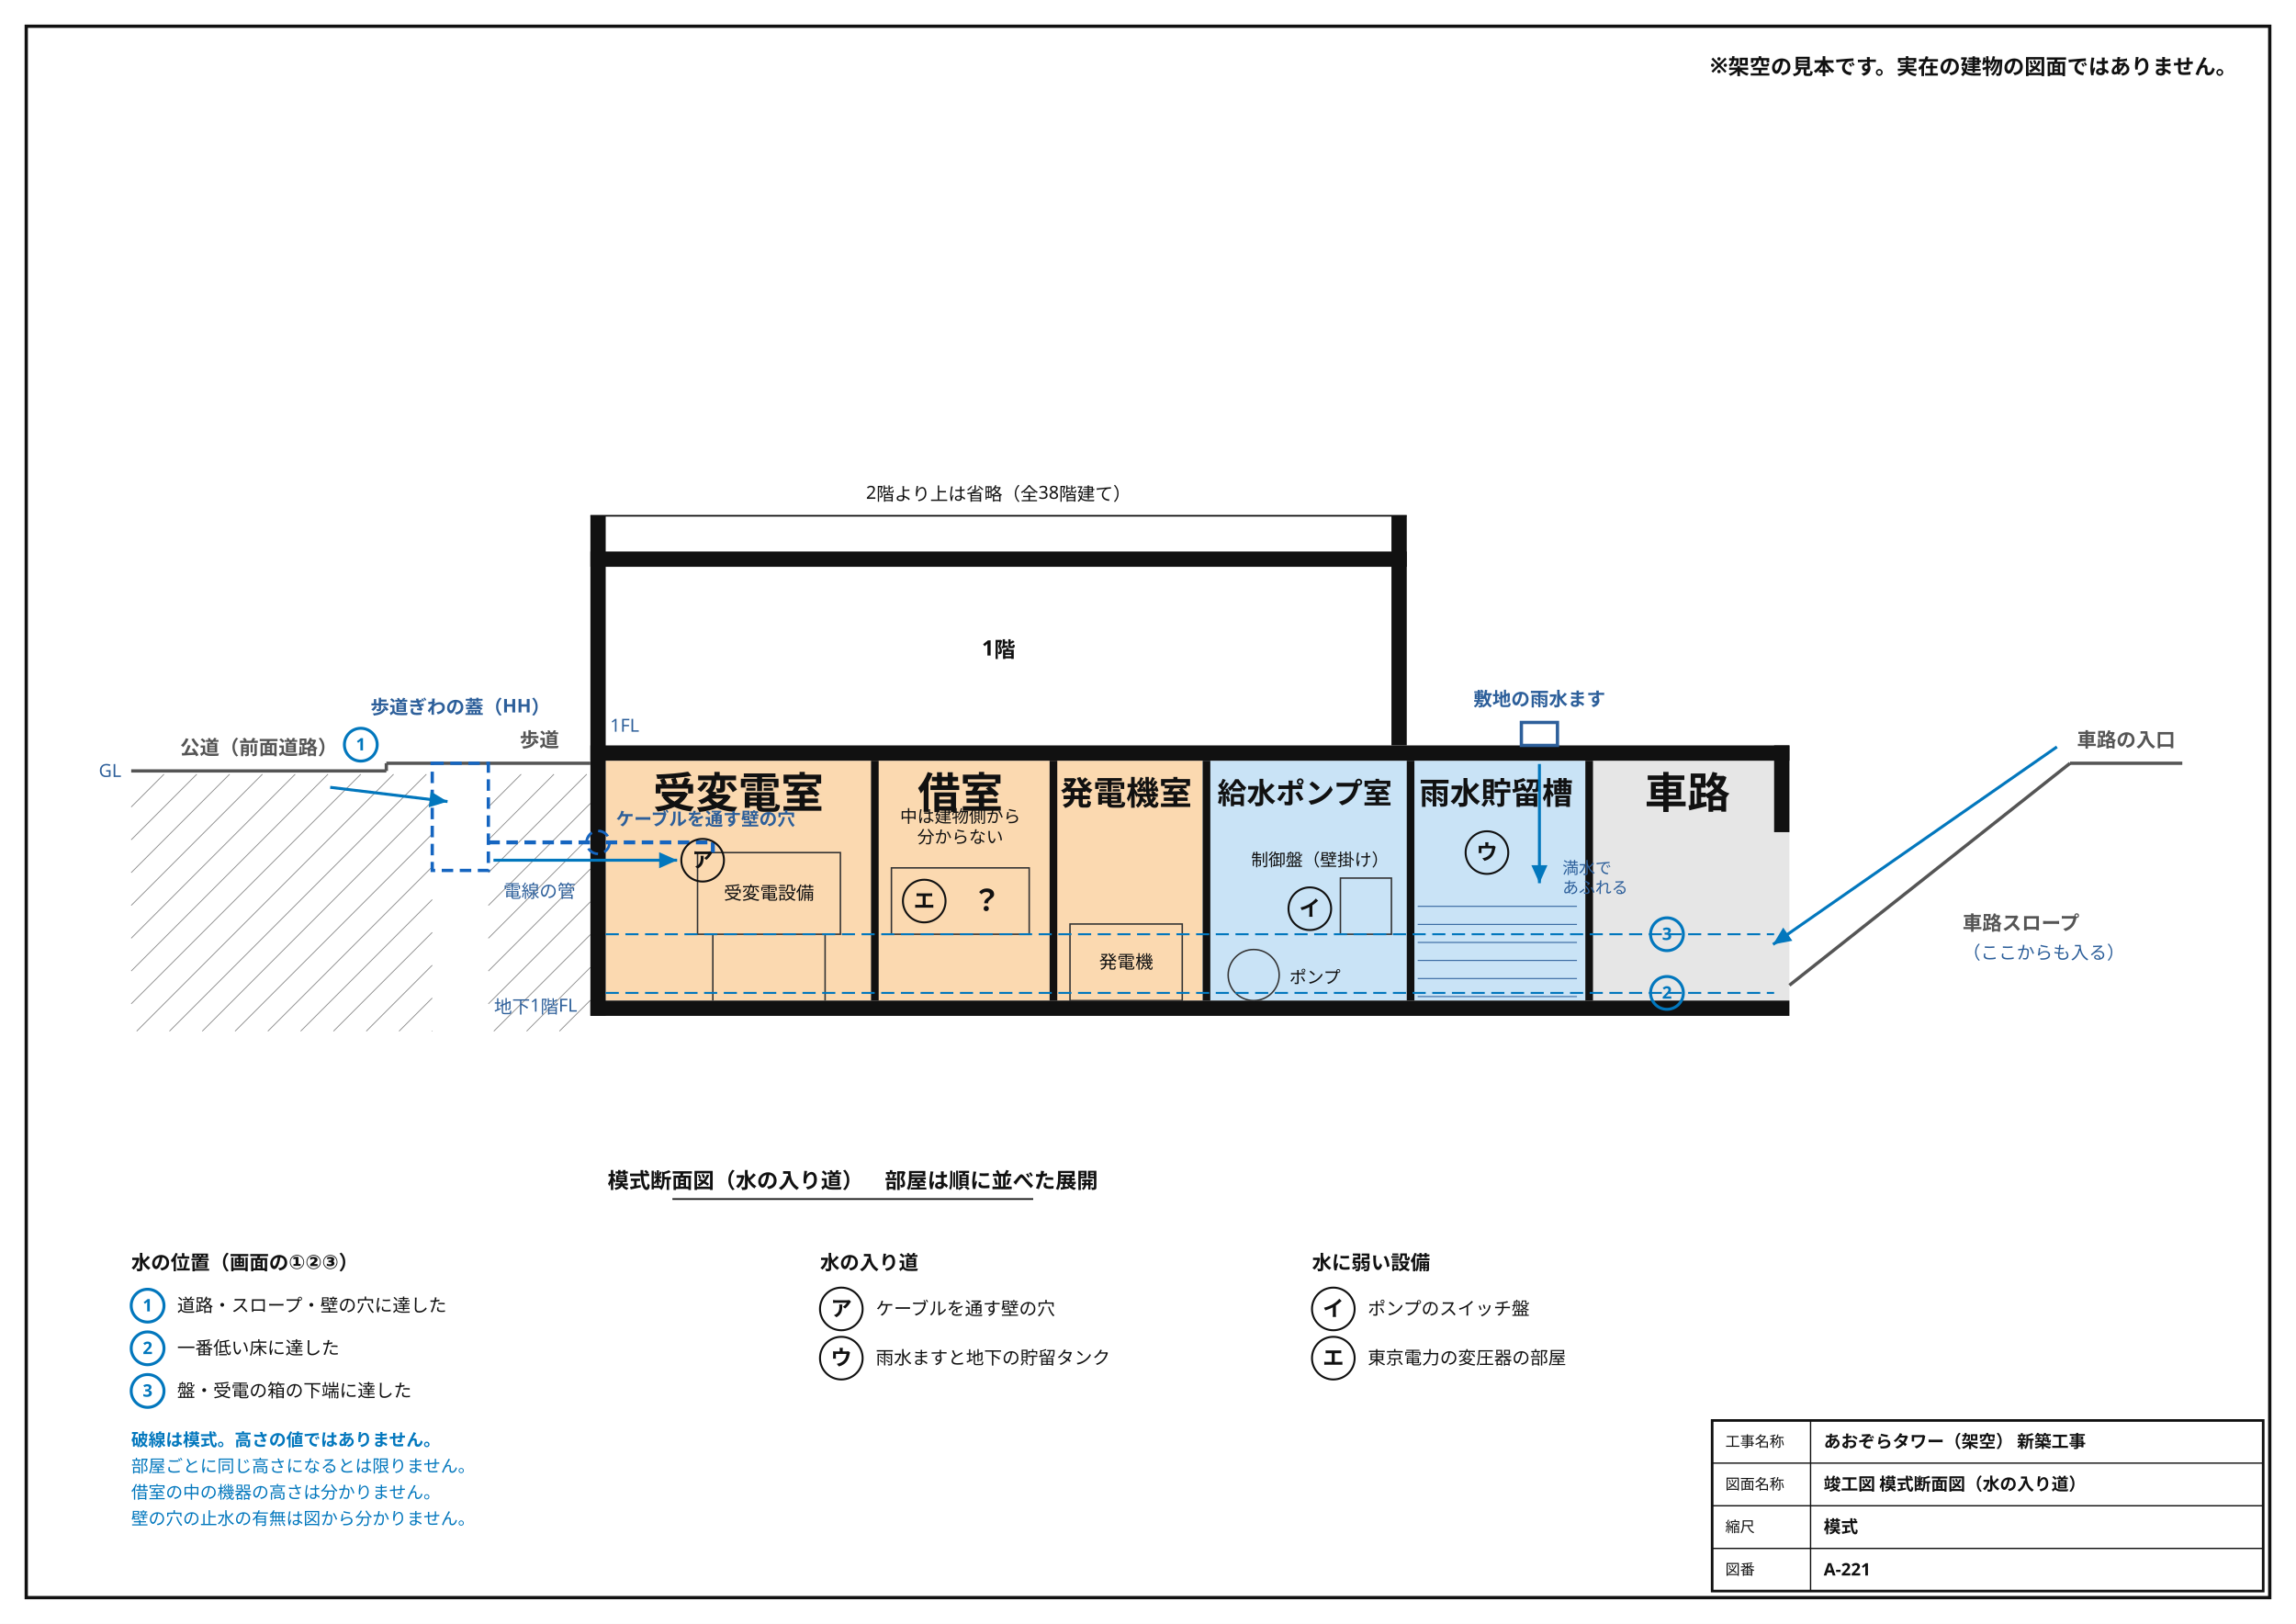
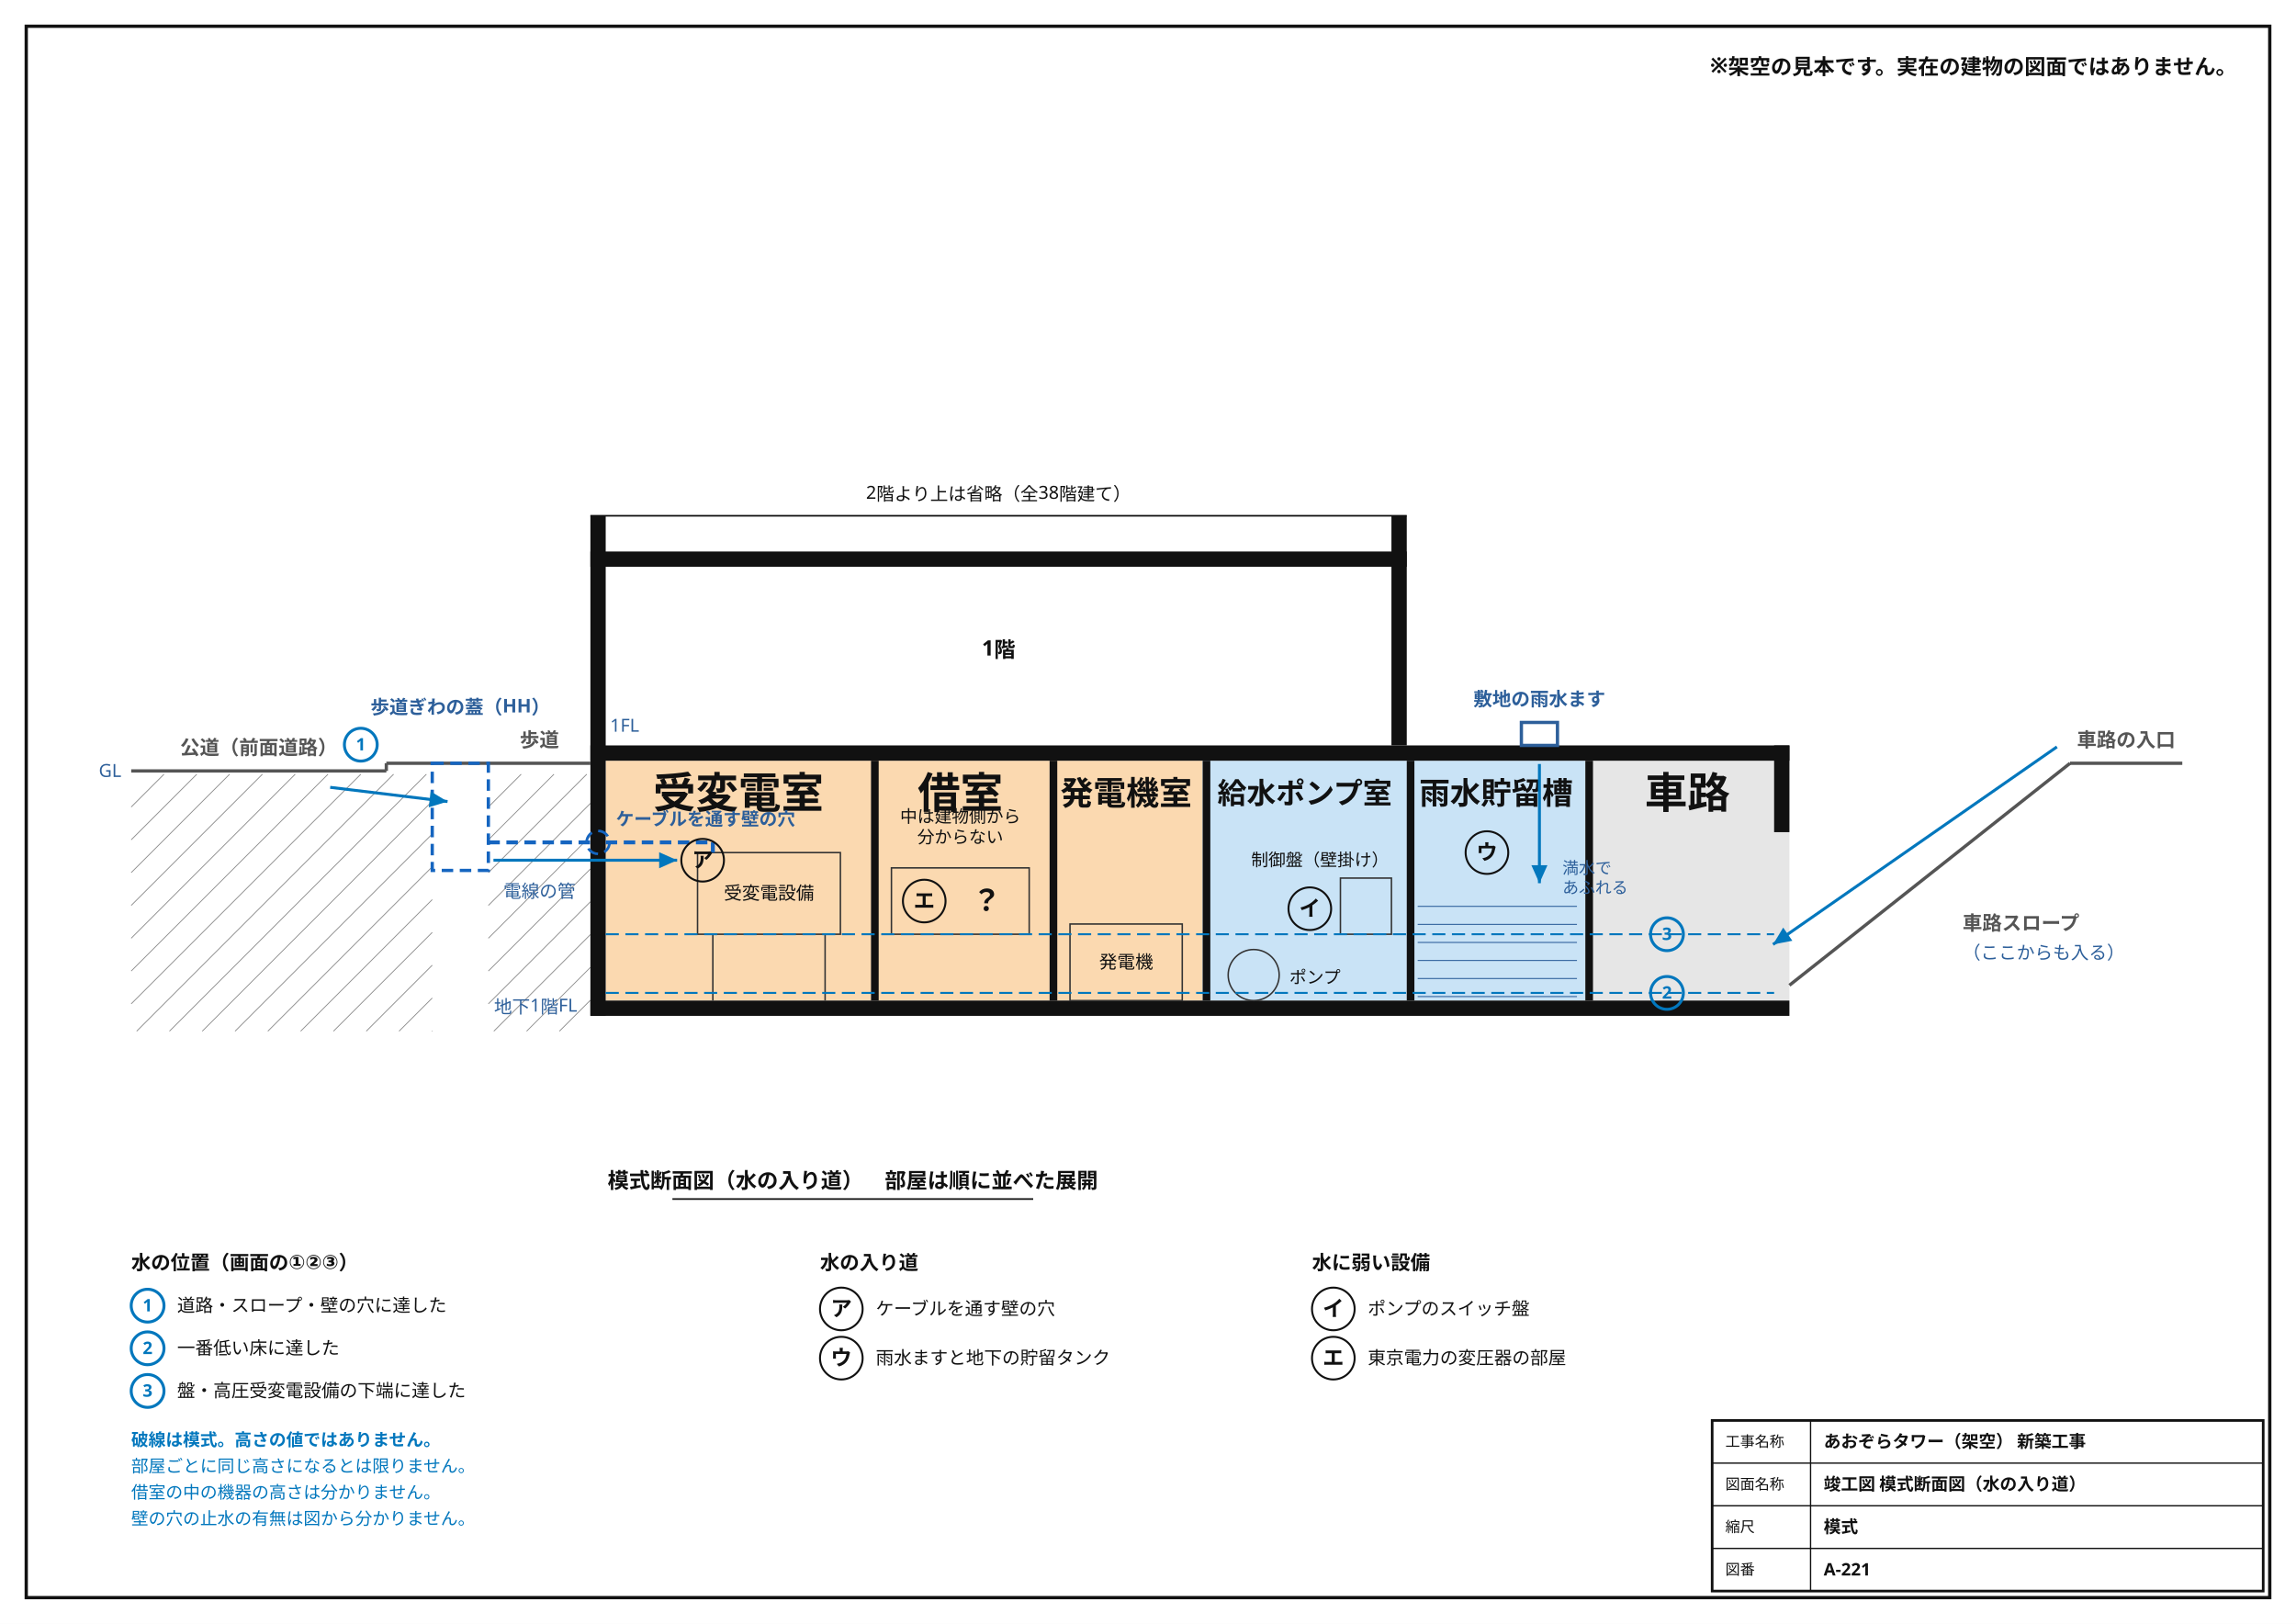
<svg xmlns="http://www.w3.org/2000/svg" viewBox="0 0 1400 990" width="1400" height="990">
  <rect width="1400" height="990" fill="#ffffff" />
  <polygon points="16.00,16.00 1384.00,16.00 1384.00,974.00 16.00,974.00" stroke="#111111" stroke-width="2" fill="none" />
  <text x="1364.00" y="44.33" font-size="13" text-anchor="end" fill="#111111" font-family="Hiragino Sans, Yu Gothic, Noto Sans JP, sans-serif" font-weight="600">※架空の見本です。実在の建物の図面ではありません。</text>
  <polygon points="1044.00,866.00 1380.00,866.00 1380.00,970.00 1044.00,970.00" stroke="#111111" stroke-width="1.6" fill="none" />
  <text x="1052.00" y="882.00" font-size="9" text-anchor="start" fill="#111111" font-family="Hiragino Sans, Yu Gothic, Noto Sans JP, sans-serif">工事名称</text>
  <text x="1112.00" y="882.50" font-size="10.5" text-anchor="start" fill="#111111" font-family="Hiragino Sans, Yu Gothic, Noto Sans JP, sans-serif" font-weight="600">あおぞらタワー（架空） 新築工事</text>
  <line x1="1044.00" y1="892.00" x2="1380.00" y2="892.00" stroke="#111111" stroke-width="0.8" fill="none" />
  <text x="1052.00" y="908.00" font-size="9" text-anchor="start" fill="#111111" font-family="Hiragino Sans, Yu Gothic, Noto Sans JP, sans-serif">図面名称</text>
  <text x="1112.00" y="908.50" font-size="10.5" text-anchor="start" fill="#111111" font-family="Hiragino Sans, Yu Gothic, Noto Sans JP, sans-serif" font-weight="600">竣工図 模式断面図（水の入り道）</text>
  <line x1="1044.00" y1="918.00" x2="1380.00" y2="918.00" stroke="#111111" stroke-width="0.8" fill="none" />
  <text x="1052.00" y="934.00" font-size="9" text-anchor="start" fill="#111111" font-family="Hiragino Sans, Yu Gothic, Noto Sans JP, sans-serif">縮尺</text>
  <text x="1112.00" y="934.50" font-size="10.5" text-anchor="start" fill="#111111" font-family="Hiragino Sans, Yu Gothic, Noto Sans JP, sans-serif" font-weight="600">模式</text>
  <line x1="1044.00" y1="944.00" x2="1380.00" y2="944.00" stroke="#111111" stroke-width="0.8" fill="none" />
  <text x="1052.00" y="960.00" font-size="9" text-anchor="start" fill="#111111" font-family="Hiragino Sans, Yu Gothic, Noto Sans JP, sans-serif">図番</text>
  <text x="1112.00" y="960.50" font-size="10.5" text-anchor="start" fill="#111111" font-family="Hiragino Sans, Yu Gothic, Noto Sans JP, sans-serif" font-weight="600">A-221</text>
  <line x1="1104.00" y1="866.00" x2="1104.00" y2="970.00" stroke="#111111" stroke-width="0.8" fill="none" />
  <line x1="80.00" y1="470.00" x2="235.56" y2="470.00" stroke="#555555" stroke-width="2" fill="none" />
  <line x1="235.56" y1="470.00" x2="235.56" y2="465.33" stroke="#555555" stroke-width="2" fill="none" />
  <line x1="235.56" y1="465.33" x2="360.00" y2="465.33" stroke="#555555" stroke-width="2" fill="none" />
  <text x="157.78" y="460.00" font-size="12" text-anchor="middle" fill="#555555" font-family="Hiragino Sans, Yu Gothic, Noto Sans JP, sans-serif" font-weight="600">公道（前面道路）</text>
  <text x="328.89" y="455.33" font-size="12" text-anchor="middle" fill="#555555" font-family="Hiragino Sans, Yu Gothic, Noto Sans JP, sans-serif" font-weight="600">歩道</text>
  <line x1="100.00" y1="472.00" x2="80.00" y2="492.00" stroke="#8a8a8a" stroke-width="0.5" fill="none" />
  <line x1="120.00" y1="472.00" x2="80.00" y2="512.00" stroke="#8a8a8a" stroke-width="0.5" fill="none" />
  <line x1="140.00" y1="472.00" x2="80.00" y2="532.00" stroke="#8a8a8a" stroke-width="0.5" fill="none" />
  <line x1="160.00" y1="472.00" x2="80.00" y2="552.00" stroke="#8a8a8a" stroke-width="0.5" fill="none" />
  <line x1="180.00" y1="472.00" x2="80.00" y2="572.00" stroke="#8a8a8a" stroke-width="0.5" fill="none" />
  <line x1="200.00" y1="472.00" x2="80.00" y2="592.00" stroke="#8a8a8a" stroke-width="0.5" fill="none" />
  <line x1="220.00" y1="472.00" x2="80.00" y2="612.00" stroke="#8a8a8a" stroke-width="0.5" fill="none" />
  <line x1="240.00" y1="472.00" x2="83.33" y2="628.67" stroke="#8a8a8a" stroke-width="0.5" fill="none" />
  <line x1="260.00" y1="472.00" x2="103.33" y2="628.67" stroke="#8a8a8a" stroke-width="0.5" fill="none" />
  <line x1="263.56" y1="488.44" x2="123.33" y2="628.67" stroke="#8a8a8a" stroke-width="0.5" fill="none" />
  <line x1="263.56" y1="508.44" x2="143.33" y2="628.67" stroke="#8a8a8a" stroke-width="0.5" fill="none" />
  <line x1="263.56" y1="528.44" x2="163.33" y2="628.67" stroke="#8a8a8a" stroke-width="0.5" fill="none" />
  <line x1="263.56" y1="548.44" x2="183.33" y2="628.67" stroke="#8a8a8a" stroke-width="0.5" fill="none" />
  <line x1="263.56" y1="568.44" x2="203.33" y2="628.67" stroke="#8a8a8a" stroke-width="0.5" fill="none" />
  <line x1="263.56" y1="588.44" x2="223.33" y2="628.67" stroke="#8a8a8a" stroke-width="0.5" fill="none" />
  <line x1="263.56" y1="608.44" x2="243.33" y2="628.67" stroke="#8a8a8a" stroke-width="0.5" fill="none" />
  <line x1="263.56" y1="628.44" x2="263.33" y2="628.67" stroke="#8a8a8a" stroke-width="0.5" fill="none" />
  <line x1="317.78" y1="472.00" x2="297.78" y2="492.00" stroke="#8a8a8a" stroke-width="0.5" fill="none" />
  <line x1="337.78" y1="472.00" x2="297.78" y2="512.00" stroke="#8a8a8a" stroke-width="0.5" fill="none" />
  <line x1="357.78" y1="472.00" x2="297.78" y2="532.00" stroke="#8a8a8a" stroke-width="0.5" fill="none" />
  <line x1="360.00" y1="489.78" x2="297.78" y2="552.00" stroke="#8a8a8a" stroke-width="0.5" fill="none" />
  <line x1="360.00" y1="509.78" x2="297.78" y2="572.00" stroke="#8a8a8a" stroke-width="0.5" fill="none" />
  <line x1="360.00" y1="529.78" x2="297.78" y2="592.00" stroke="#8a8a8a" stroke-width="0.5" fill="none" />
  <line x1="360.00" y1="549.78" x2="297.78" y2="612.00" stroke="#8a8a8a" stroke-width="0.5" fill="none" />
  <line x1="360.00" y1="569.78" x2="301.11" y2="628.67" stroke="#8a8a8a" stroke-width="0.5" fill="none" />
  <line x1="360.00" y1="589.78" x2="321.11" y2="628.67" stroke="#8a8a8a" stroke-width="0.5" fill="none" />
  <line x1="360.00" y1="609.78" x2="341.11" y2="628.67" stroke="#8a8a8a" stroke-width="0.5" fill="none" />
  <polygon points="369.33,463.78 531.11,463.78 531.11,610.00 369.33,610.00" fill="#fbd9b0" stroke="none" />
  <polygon points="531.11,463.78 640.00,463.78 640.00,610.00 531.11,610.00" fill="#fbd9b0" stroke="none" />
  <polygon points="640.00,463.78 733.33,463.78 733.33,610.00 640.00,610.00" fill="#fbd9b0" stroke="none" />
  <polygon points="733.33,463.78 857.78,463.78 857.78,610.00 733.33,610.00" fill="#c9e3f6" stroke="none" />
  <polygon points="857.78,463.78 966.67,463.78 966.67,610.00 857.78,610.00" fill="#c9e3f6" stroke="none" />
  <polygon points="966.67,463.78 1091.11,463.78 1091.11,610.00 966.67,610.00" fill="#e6e6e6" stroke="none" />
  <polygon points="360.00,454.44 1091.11,454.44 1091.11,463.78 360.00,463.78" fill="#111111" stroke="none" />
  <polygon points="360.00,336.22 857.78,336.22 857.78,345.56 360.00,345.56" fill="#111111" stroke="none" />
  <polygon points="360.00,610.00 1091.11,610.00 1091.11,619.33 360.00,619.33" fill="#111111" stroke="none" />
  <polygon points="360.00,314.44 369.33,314.44 369.33,619.33 360.00,619.33" fill="#111111" stroke="none" />
  <polygon points="848.44,314.44 857.78,314.44 857.78,454.44 848.44,454.44" fill="#111111" stroke="none" />
  <polygon points="1081.78,454.44 1091.11,454.44 1091.11,507.33 1081.78,507.33" fill="#111111" stroke="none" />
  <line x1="360.00" y1="314.44" x2="857.78" y2="314.44" stroke="#111111" stroke-width="1" fill="none" />
  <text x="608.89" y="304.11" font-size="11" text-anchor="middle" fill="#111111" font-family="Hiragino Sans, Yu Gothic, Noto Sans JP, sans-serif">2階より上は省略（全38階建て）</text>
  <text x="608.89" y="399.67" font-size="13" text-anchor="middle" fill="#111111" font-family="Hiragino Sans, Yu Gothic, Noto Sans JP, sans-serif" font-weight="600">1階</text>
  <text x="450.22" y="492.67" font-size="26" text-anchor="middle" fill="#111111" font-family="Hiragino Sans, Yu Gothic, Noto Sans JP, sans-serif" font-weight="600">受変電室</text>
  <polygon points="531.11,463.78 535.78,463.78 535.78,610.00 531.11,610.00" fill="#111111" stroke="none" />
  <text x="585.56" y="492.67" font-size="26" text-anchor="middle" fill="#111111" font-family="Hiragino Sans, Yu Gothic, Noto Sans JP, sans-serif" font-weight="600">借室</text>
  <polygon points="640.00,463.78 644.67,463.78 644.67,610.00 640.00,610.00" fill="#111111" stroke="none" />
  <text x="686.67" y="490.69" font-size="20.067" text-anchor="middle" fill="#111111" font-family="Hiragino Sans, Yu Gothic, Noto Sans JP, sans-serif" font-weight="600">発電機室</text>
  <polygon points="733.33,463.78 738.00,463.78 738.00,610.00 733.33,610.00" fill="#111111" stroke="none" />
  <text x="795.56" y="489.95" font-size="17.837" text-anchor="middle" fill="#111111" font-family="Hiragino Sans, Yu Gothic, Noto Sans JP, sans-serif" font-weight="600">給水ポンプ室</text>
  <polygon points="857.78,463.78 862.44,463.78 862.44,610.00 857.78,610.00" fill="#111111" stroke="none" />
  <text x="912.22" y="490.24" font-size="18.729" text-anchor="middle" fill="#111111" font-family="Hiragino Sans, Yu Gothic, Noto Sans JP, sans-serif" font-weight="600">雨水貯留槽</text>
  <polygon points="966.67,463.78 971.33,463.78 971.33,610.00 966.67,610.00" fill="#111111" stroke="none" />
  <text x="1028.89" y="492.67" font-size="26" text-anchor="middle" fill="#111111" font-family="Hiragino Sans, Yu Gothic, Noto Sans JP, sans-serif" font-weight="600">車路</text>
  <text x="372.00" y="446.11" font-size="11" text-anchor="start" fill="#2d5f9a" font-family="Hiragino Sans, Yu Gothic, Noto Sans JP, sans-serif">1FL</text>
  <text x="352.00" y="617.67" font-size="11" text-anchor="end" fill="#2d5f9a" font-family="Hiragino Sans, Yu Gothic, Noto Sans JP, sans-serif">地下1階FL</text>
  <text x="74.00" y="473.67" font-size="11" text-anchor="end" fill="#2d5f9a" font-family="Hiragino Sans, Yu Gothic, Noto Sans JP, sans-serif">GL</text>
  <polygon points="425.33,519.78 512.44,519.78 512.44,569.56 425.33,569.56" stroke="#333333" stroke-width="0.9" fill="none" />
  <line x1="434.67" y1="569.56" x2="434.67" y2="610.00" stroke="#333333" stroke-width="0.9" fill="none" />
  <line x1="503.11" y1="569.56" x2="503.11" y2="610.00" stroke="#333333" stroke-width="0.9" fill="none" />
  <text x="468.89" y="548.33" font-size="11" text-anchor="middle" fill="#111111" font-family="Hiragino Sans, Yu Gothic, Noto Sans JP, sans-serif">受変電設備</text>
  <polygon points="543.56,529.11 627.56,529.11 627.56,569.56 543.56,569.56" stroke="#333333" stroke-width="0.9" fill="none" />
  <text x="601.56" y="555.33" font-size="18" text-anchor="middle" fill="#111111" font-family="Hiragino Sans, Yu Gothic, Noto Sans JP, sans-serif" font-weight="600">？</text>
  <text x="585.56" y="501.47" font-size="10.5" text-anchor="middle" fill="#111111" font-family="Hiragino Sans, Yu Gothic, Noto Sans JP, sans-serif">中は建物側から</text>
  <text x="585.56" y="513.97" font-size="10.5" text-anchor="middle" fill="#111111" font-family="Hiragino Sans, Yu Gothic, Noto Sans JP, sans-serif">分からない</text>
  <circle cx="764.44" cy="594.44" r="15.56" stroke="#333333" stroke-width="0.9" fill="none" />
  <text x="786.22" y="599.50" font-size="10.5" text-anchor="start" fill="#111111" font-family="Hiragino Sans, Yu Gothic, Noto Sans JP, sans-serif">ポンプ</text>
  <polygon points="817.33,535.33 848.44,535.33 848.44,569.56 817.33,569.56" stroke="#333333" stroke-width="0.9" fill="none" />
  <text x="804.89" y="527.94" font-size="10.5" text-anchor="middle" fill="#111111" font-family="Hiragino Sans, Yu Gothic, Noto Sans JP, sans-serif">制御盤（壁掛け）</text>
  <polygon points="652.44,563.33 720.89,563.33 720.89,610.00 652.44,610.00" stroke="#333333" stroke-width="0.9" fill="none" />
  <text x="686.67" y="590.33" font-size="11" text-anchor="middle" fill="#111111" font-family="Hiragino Sans, Yu Gothic, Noto Sans JP, sans-serif">発電機</text>
  <line x1="864.44" y1="552.56" x2="961.56" y2="552.56" stroke="#2d5f9a" stroke-width="0.6" fill="none" />
  <line x1="864.44" y1="563.56" x2="961.56" y2="563.56" stroke="#2d5f9a" stroke-width="0.6" fill="none" />
  <line x1="864.44" y1="574.56" x2="961.56" y2="574.56" stroke="#2d5f9a" stroke-width="0.6" fill="none" />
  <line x1="864.44" y1="585.56" x2="961.56" y2="585.56" stroke="#2d5f9a" stroke-width="0.6" fill="none" />
  <line x1="864.44" y1="596.56" x2="961.56" y2="596.56" stroke="#2d5f9a" stroke-width="0.6" fill="none" />
  <line x1="864.44" y1="607.56" x2="961.56" y2="607.56" stroke="#2d5f9a" stroke-width="0.6" fill="none" />
  <polygon points="263.56,465.33 297.78,465.33 297.78,530.67 263.56,530.67" stroke="#1565c0" stroke-width="2" stroke-dasharray="7 4" fill="none" />
  <text x="280.67" y="435.17" font-size="11.5" text-anchor="middle" fill="#2d5f9a" font-family="Hiragino Sans, Yu Gothic, Noto Sans JP, sans-serif" font-weight="600">歩道ぎわの蓋（HH）</text>
  <line x1="297.78" y1="513.56" x2="360.00" y2="513.56" stroke="#1565c0" stroke-width="2.4" stroke-dasharray="7 4" fill="none" />
  <text x="328.89" y="547.22" font-size="11" text-anchor="middle" fill="#2d5f9a" font-family="Hiragino Sans, Yu Gothic, Noto Sans JP, sans-serif">電線の管</text>
  <circle cx="364.67" cy="513.56" r="7.00" stroke="#1565c0" stroke-width="1.6" stroke-dasharray="7 4" fill="none" />
  <line x1="369.33" y1="513.56" x2="434.67" y2="513.56" stroke="#1565c0" stroke-width="2.4" stroke-dasharray="7 4" fill="none" />
  <line x1="434.67" y1="513.56" x2="434.67" y2="519.78" stroke="#1565c0" stroke-width="2.4" stroke-dasharray="7 4" fill="none" />
  <text x="375.56" y="503.22" font-size="11" text-anchor="start" fill="#2d5f9a" font-family="Hiragino Sans, Yu Gothic, Noto Sans JP, sans-serif" font-weight="600">ケーブルを通す壁の穴</text>
  <line x1="201.33" y1="480.00" x2="272.89" y2="488.67" stroke="#0277bd" stroke-width="1.8" fill="none" />
  <polygon points="272.89,488.67 261.42,492.21 262.60,482.49" fill="#0277bd" stroke="none" />
  <line x1="300.89" y1="524.44" x2="412.89" y2="524.44" stroke="#0277bd" stroke-width="1.8" fill="none" />
  <polygon points="412.89,524.44 401.93,529.34 401.93,519.55" fill="#0277bd" stroke="none" />
  <circle cx="428.44" cy="524.44" r="13.00" stroke="#111111" stroke-width="1.2" fill="none" />
  <text x="428.44" y="528.78" font-size="13" text-anchor="middle" fill="#111111" font-family="Hiragino Sans, Yu Gothic, Noto Sans JP, sans-serif" font-weight="600">ア</text>
  <circle cx="563.56" cy="549.33" r="13.00" stroke="#111111" stroke-width="1.2" fill="none" />
  <text x="563.56" y="553.67" font-size="13" text-anchor="middle" fill="#111111" font-family="Hiragino Sans, Yu Gothic, Noto Sans JP, sans-serif" font-weight="600">エ</text>
  <circle cx="798.67" cy="554.00" r="13.00" stroke="#111111" stroke-width="1.2" fill="none" />
  <text x="798.67" y="558.33" font-size="13" text-anchor="middle" fill="#111111" font-family="Hiragino Sans, Yu Gothic, Noto Sans JP, sans-serif" font-weight="600">イ</text>
  <line x1="1091.11" y1="600.67" x2="1262.22" y2="465.33" stroke="#555555" stroke-width="2" fill="none" />
  <line x1="1262.22" y1="465.33" x2="1330.67" y2="465.33" stroke="#555555" stroke-width="2" fill="none" />
  <text x="1296.44" y="455.33" font-size="12" text-anchor="middle" fill="#555555" font-family="Hiragino Sans, Yu Gothic, Noto Sans JP, sans-serif" font-weight="600">車路の入口</text>
  <text x="1196.67" y="567.00" font-size="12" text-anchor="start" fill="#555555" font-family="Hiragino Sans, Yu Gothic, Noto Sans JP, sans-serif" font-weight="600">車路スロープ</text>
  <line x1="1254.22" y1="455.33" x2="1081.11" y2="575.78" stroke="#0277bd" stroke-width="1.8" fill="none" />
  <polygon points="1081.11,575.78 1087.31,565.50 1092.90,573.54" fill="#0277bd" stroke="none" />
  <polygon points="927.67,440.44 949.67,440.44 949.67,454.44 927.67,454.44" stroke="#2d5f9a" stroke-width="2" fill="none" />
  <text x="938.67" y="430.28" font-size="11.5" text-anchor="middle" fill="#2d5f9a" font-family="Hiragino Sans, Yu Gothic, Noto Sans JP, sans-serif" font-weight="600">敷地の雨水ます</text>
  <line x1="938.67" y1="465.78" x2="938.67" y2="538.44" stroke="#0277bd" stroke-width="1.8" fill="none" />
  <polygon points="938.67,538.44 933.77,527.49 943.56,527.49" fill="#0277bd" stroke="none" />
  <circle cx="906.67" cy="519.78" r="13.00" stroke="#111111" stroke-width="1.2" fill="none" />
  <text x="906.67" y="524.11" font-size="13" text-anchor="middle" fill="#111111" font-family="Hiragino Sans, Yu Gothic, Noto Sans JP, sans-serif" font-weight="600">ウ</text>
  <text x="952.67" y="532.67" font-size="10" text-anchor="start" fill="#2d5f9a" font-family="Hiragino Sans, Yu Gothic, Noto Sans JP, sans-serif">満水で</text>
  <text x="952.67" y="544.67" font-size="10" text-anchor="start" fill="#2d5f9a" font-family="Hiragino Sans, Yu Gothic, Noto Sans JP, sans-serif">あふれる</text>
  <text x="1196.67" y="584.67" font-size="11" text-anchor="start" fill="#2d5f9a" font-family="Hiragino Sans, Yu Gothic, Noto Sans JP, sans-serif">（ここからも入る）</text>
  <line x1="369.33" y1="605.33" x2="1081.78" y2="605.33" stroke="#0277bd" stroke-width="1.2" stroke-dasharray="8 4" fill="none" />
  <circle cx="1016.44" cy="605.33" r="10.00" stroke="#0277bd" stroke-width="1.8" fill="none" />
  <text x="1016.44" y="608.83" font-size="10.5" text-anchor="middle" fill="#0277bd" font-family="Hiragino Sans, Yu Gothic, Noto Sans JP, sans-serif" font-weight="600">2</text>
  <line x1="369.33" y1="569.56" x2="1081.78" y2="569.56" stroke="#0277bd" stroke-width="1.2" stroke-dasharray="8 4" fill="none" />
  <circle cx="1016.44" cy="569.56" r="10.00" stroke="#0277bd" stroke-width="1.8" fill="none" />
  <text x="1016.44" y="573.06" font-size="10.5" text-anchor="middle" fill="#0277bd" font-family="Hiragino Sans, Yu Gothic, Noto Sans JP, sans-serif" font-weight="600">3</text>
  <circle cx="220.00" cy="454.00" r="10.00" stroke="#0277bd" stroke-width="1.8" fill="none" />
  <text x="220.00" y="457.50" font-size="10.5" text-anchor="middle" fill="#0277bd" font-family="Hiragino Sans, Yu Gothic, Noto Sans JP, sans-serif" font-weight="600">1</text>
  <text x="520.00" y="724.33" font-size="13" text-anchor="middle" fill="#111111" font-family="Hiragino Sans, Yu Gothic, Noto Sans JP, sans-serif" font-weight="600">模式断面図（水の入り道）　部屋は順に並べた展開</text>
  <line x1="410.00" y1="731.00" x2="630.00" y2="731.00" stroke="#111111" stroke-width="1" fill="none" />
  <text x="80.00" y="774.00" font-size="12" text-anchor="start" fill="#111111" font-family="Hiragino Sans, Yu Gothic, Noto Sans JP, sans-serif" font-weight="600">水の位置（画面の①②③）</text>
  <circle cx="90.00" cy="796.00" r="10.00" stroke="#0277bd" stroke-width="1.8" fill="none" />
  <text x="90.00" y="799.50" font-size="10.5" text-anchor="middle" fill="#0277bd" font-family="Hiragino Sans, Yu Gothic, Noto Sans JP, sans-serif" font-weight="600">1</text>
  <text x="108.00" y="799.67" font-size="11" text-anchor="start" fill="#111111" font-family="Hiragino Sans, Yu Gothic, Noto Sans JP, sans-serif">道路・スロープ・壁の穴に達した</text>
  <circle cx="90.00" cy="822.00" r="10.00" stroke="#0277bd" stroke-width="1.8" fill="none" />
  <text x="90.00" y="825.50" font-size="10.5" text-anchor="middle" fill="#0277bd" font-family="Hiragino Sans, Yu Gothic, Noto Sans JP, sans-serif" font-weight="600">2</text>
  <text x="108.00" y="825.67" font-size="11" text-anchor="start" fill="#111111" font-family="Hiragino Sans, Yu Gothic, Noto Sans JP, sans-serif">一番低い床に達した</text>
  <circle cx="90.00" cy="848.00" r="10.00" stroke="#0277bd" stroke-width="1.8" fill="none" />
  <text x="90.00" y="851.50" font-size="10.5" text-anchor="middle" fill="#0277bd" font-family="Hiragino Sans, Yu Gothic, Noto Sans JP, sans-serif" font-weight="600">3</text>
-   <text x="108.00" y="851.67" font-size="11" text-anchor="start" fill="#111111" font-family="Hiragino Sans, Yu Gothic, Noto Sans JP, sans-serif">盤・受電の箱の下端に達した</text>
+   <text x="108.00" y="851.67" font-size="11" text-anchor="start" fill="#111111" font-family="Hiragino Sans, Yu Gothic, Noto Sans JP, sans-serif">盤・高圧受変電設備の下端に達した</text>
  <text x="80.00" y="881.50" font-size="10.5" text-anchor="start" fill="#0277bd" font-family="Hiragino Sans, Yu Gothic, Noto Sans JP, sans-serif" font-weight="600">破線は模式。高さの値ではありません。</text>
  <text x="80.00" y="897.50" font-size="10.5" text-anchor="start" fill="#0277bd" font-family="Hiragino Sans, Yu Gothic, Noto Sans JP, sans-serif">部屋ごとに同じ高さになるとは限りません。</text>
  <text x="80.00" y="913.50" font-size="10.5" text-anchor="start" fill="#0277bd" font-family="Hiragino Sans, Yu Gothic, Noto Sans JP, sans-serif">借室の中の機器の高さは分かりません。</text>
  <text x="80.00" y="929.50" font-size="10.5" text-anchor="start" fill="#0277bd" font-family="Hiragino Sans, Yu Gothic, Noto Sans JP, sans-serif">壁の穴の止水の有無は図から分かりません。</text>
  <text x="500.00" y="774.00" font-size="12" text-anchor="start" fill="#111111" font-family="Hiragino Sans, Yu Gothic, Noto Sans JP, sans-serif" font-weight="600">水の入り道</text>
  <circle cx="513.00" cy="798.00" r="13.00" stroke="#111111" stroke-width="1.2" fill="none" />
  <text x="513.00" y="802.33" font-size="13" text-anchor="middle" fill="#111111" font-family="Hiragino Sans, Yu Gothic, Noto Sans JP, sans-serif" font-weight="600">ア</text>
  <text x="534.00" y="801.67" font-size="11" text-anchor="start" fill="#111111" font-family="Hiragino Sans, Yu Gothic, Noto Sans JP, sans-serif">ケーブルを通す壁の穴</text>
  <circle cx="513.00" cy="828.00" r="13.00" stroke="#111111" stroke-width="1.2" fill="none" />
  <text x="513.00" y="832.33" font-size="13" text-anchor="middle" fill="#111111" font-family="Hiragino Sans, Yu Gothic, Noto Sans JP, sans-serif" font-weight="600">ウ</text>
  <text x="534.00" y="831.67" font-size="11" text-anchor="start" fill="#111111" font-family="Hiragino Sans, Yu Gothic, Noto Sans JP, sans-serif">雨水ますと地下の貯留タンク</text>
  <text x="800.00" y="774.00" font-size="12" text-anchor="start" fill="#111111" font-family="Hiragino Sans, Yu Gothic, Noto Sans JP, sans-serif" font-weight="600">水に弱い設備</text>
  <circle cx="813.00" cy="798.00" r="13.00" stroke="#111111" stroke-width="1.2" fill="none" />
  <text x="813.00" y="802.33" font-size="13" text-anchor="middle" fill="#111111" font-family="Hiragino Sans, Yu Gothic, Noto Sans JP, sans-serif" font-weight="600">イ</text>
  <text x="834.00" y="801.67" font-size="11" text-anchor="start" fill="#111111" font-family="Hiragino Sans, Yu Gothic, Noto Sans JP, sans-serif">ポンプのスイッチ盤</text>
  <circle cx="813.00" cy="828.00" r="13.00" stroke="#111111" stroke-width="1.2" fill="none" />
  <text x="813.00" y="832.33" font-size="13" text-anchor="middle" fill="#111111" font-family="Hiragino Sans, Yu Gothic, Noto Sans JP, sans-serif" font-weight="600">エ</text>
  <text x="834.00" y="831.67" font-size="11" text-anchor="start" fill="#111111" font-family="Hiragino Sans, Yu Gothic, Noto Sans JP, sans-serif">東京電力の変圧器の部屋</text>
</svg>
